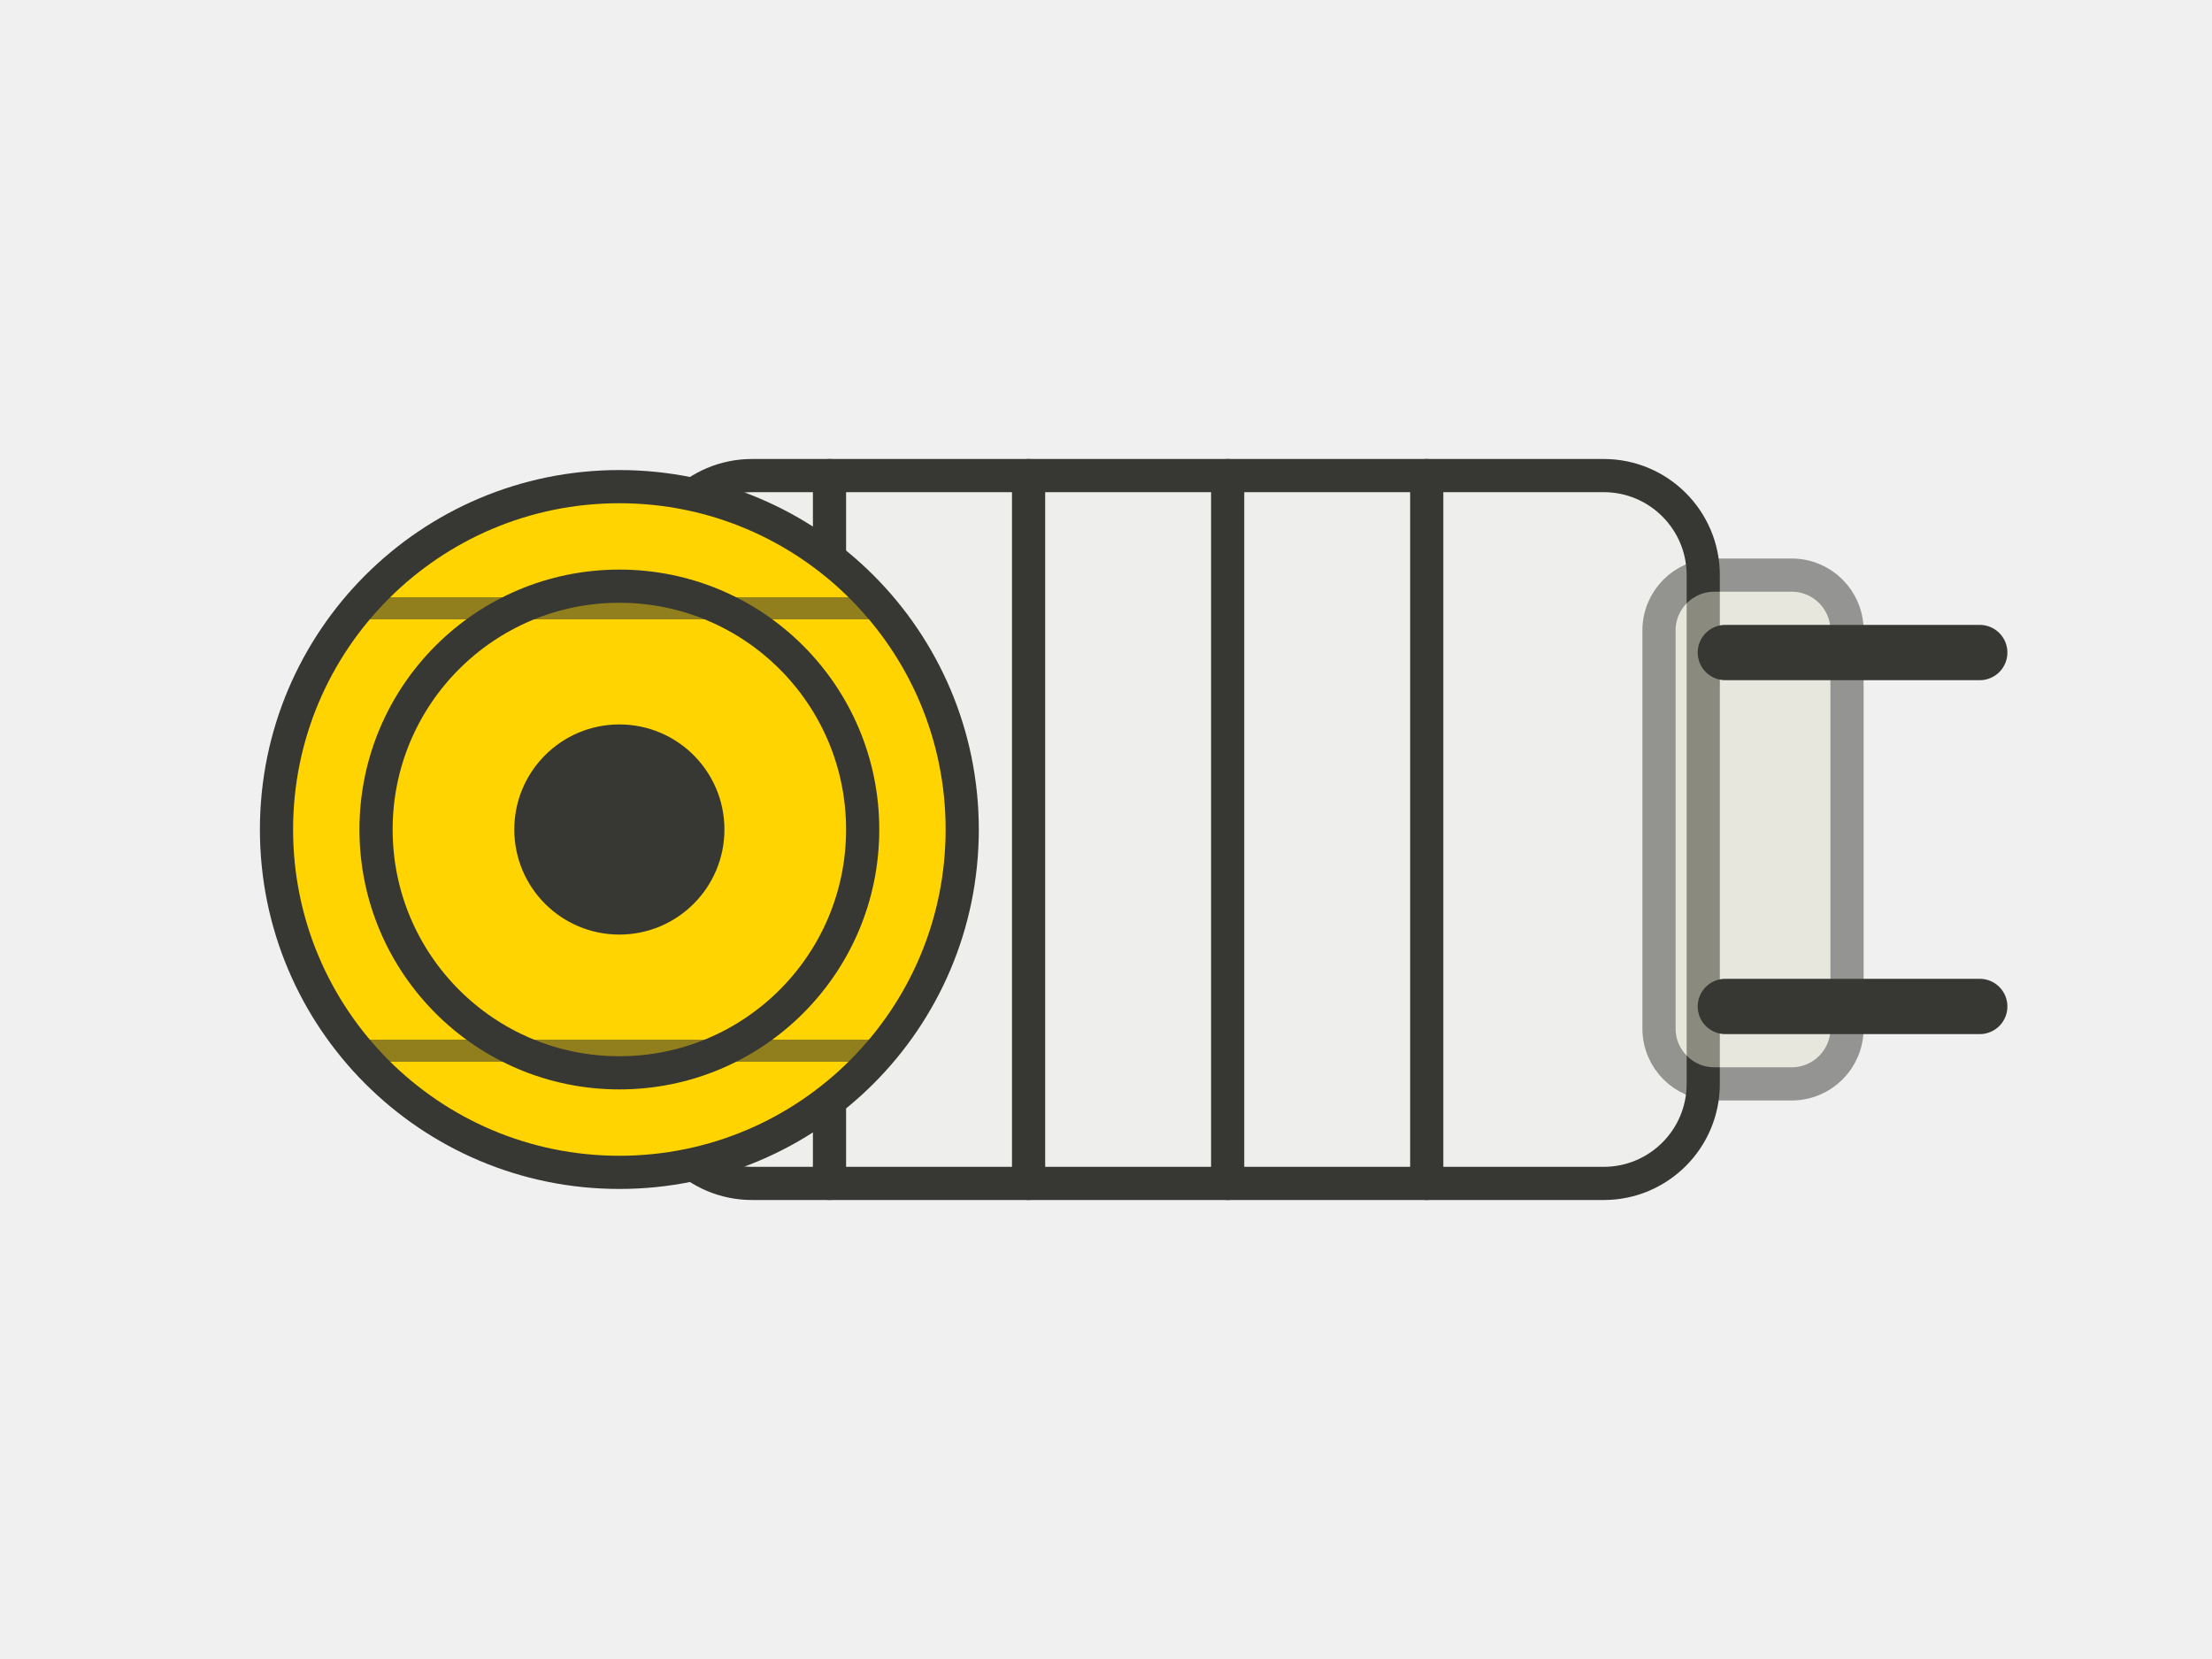
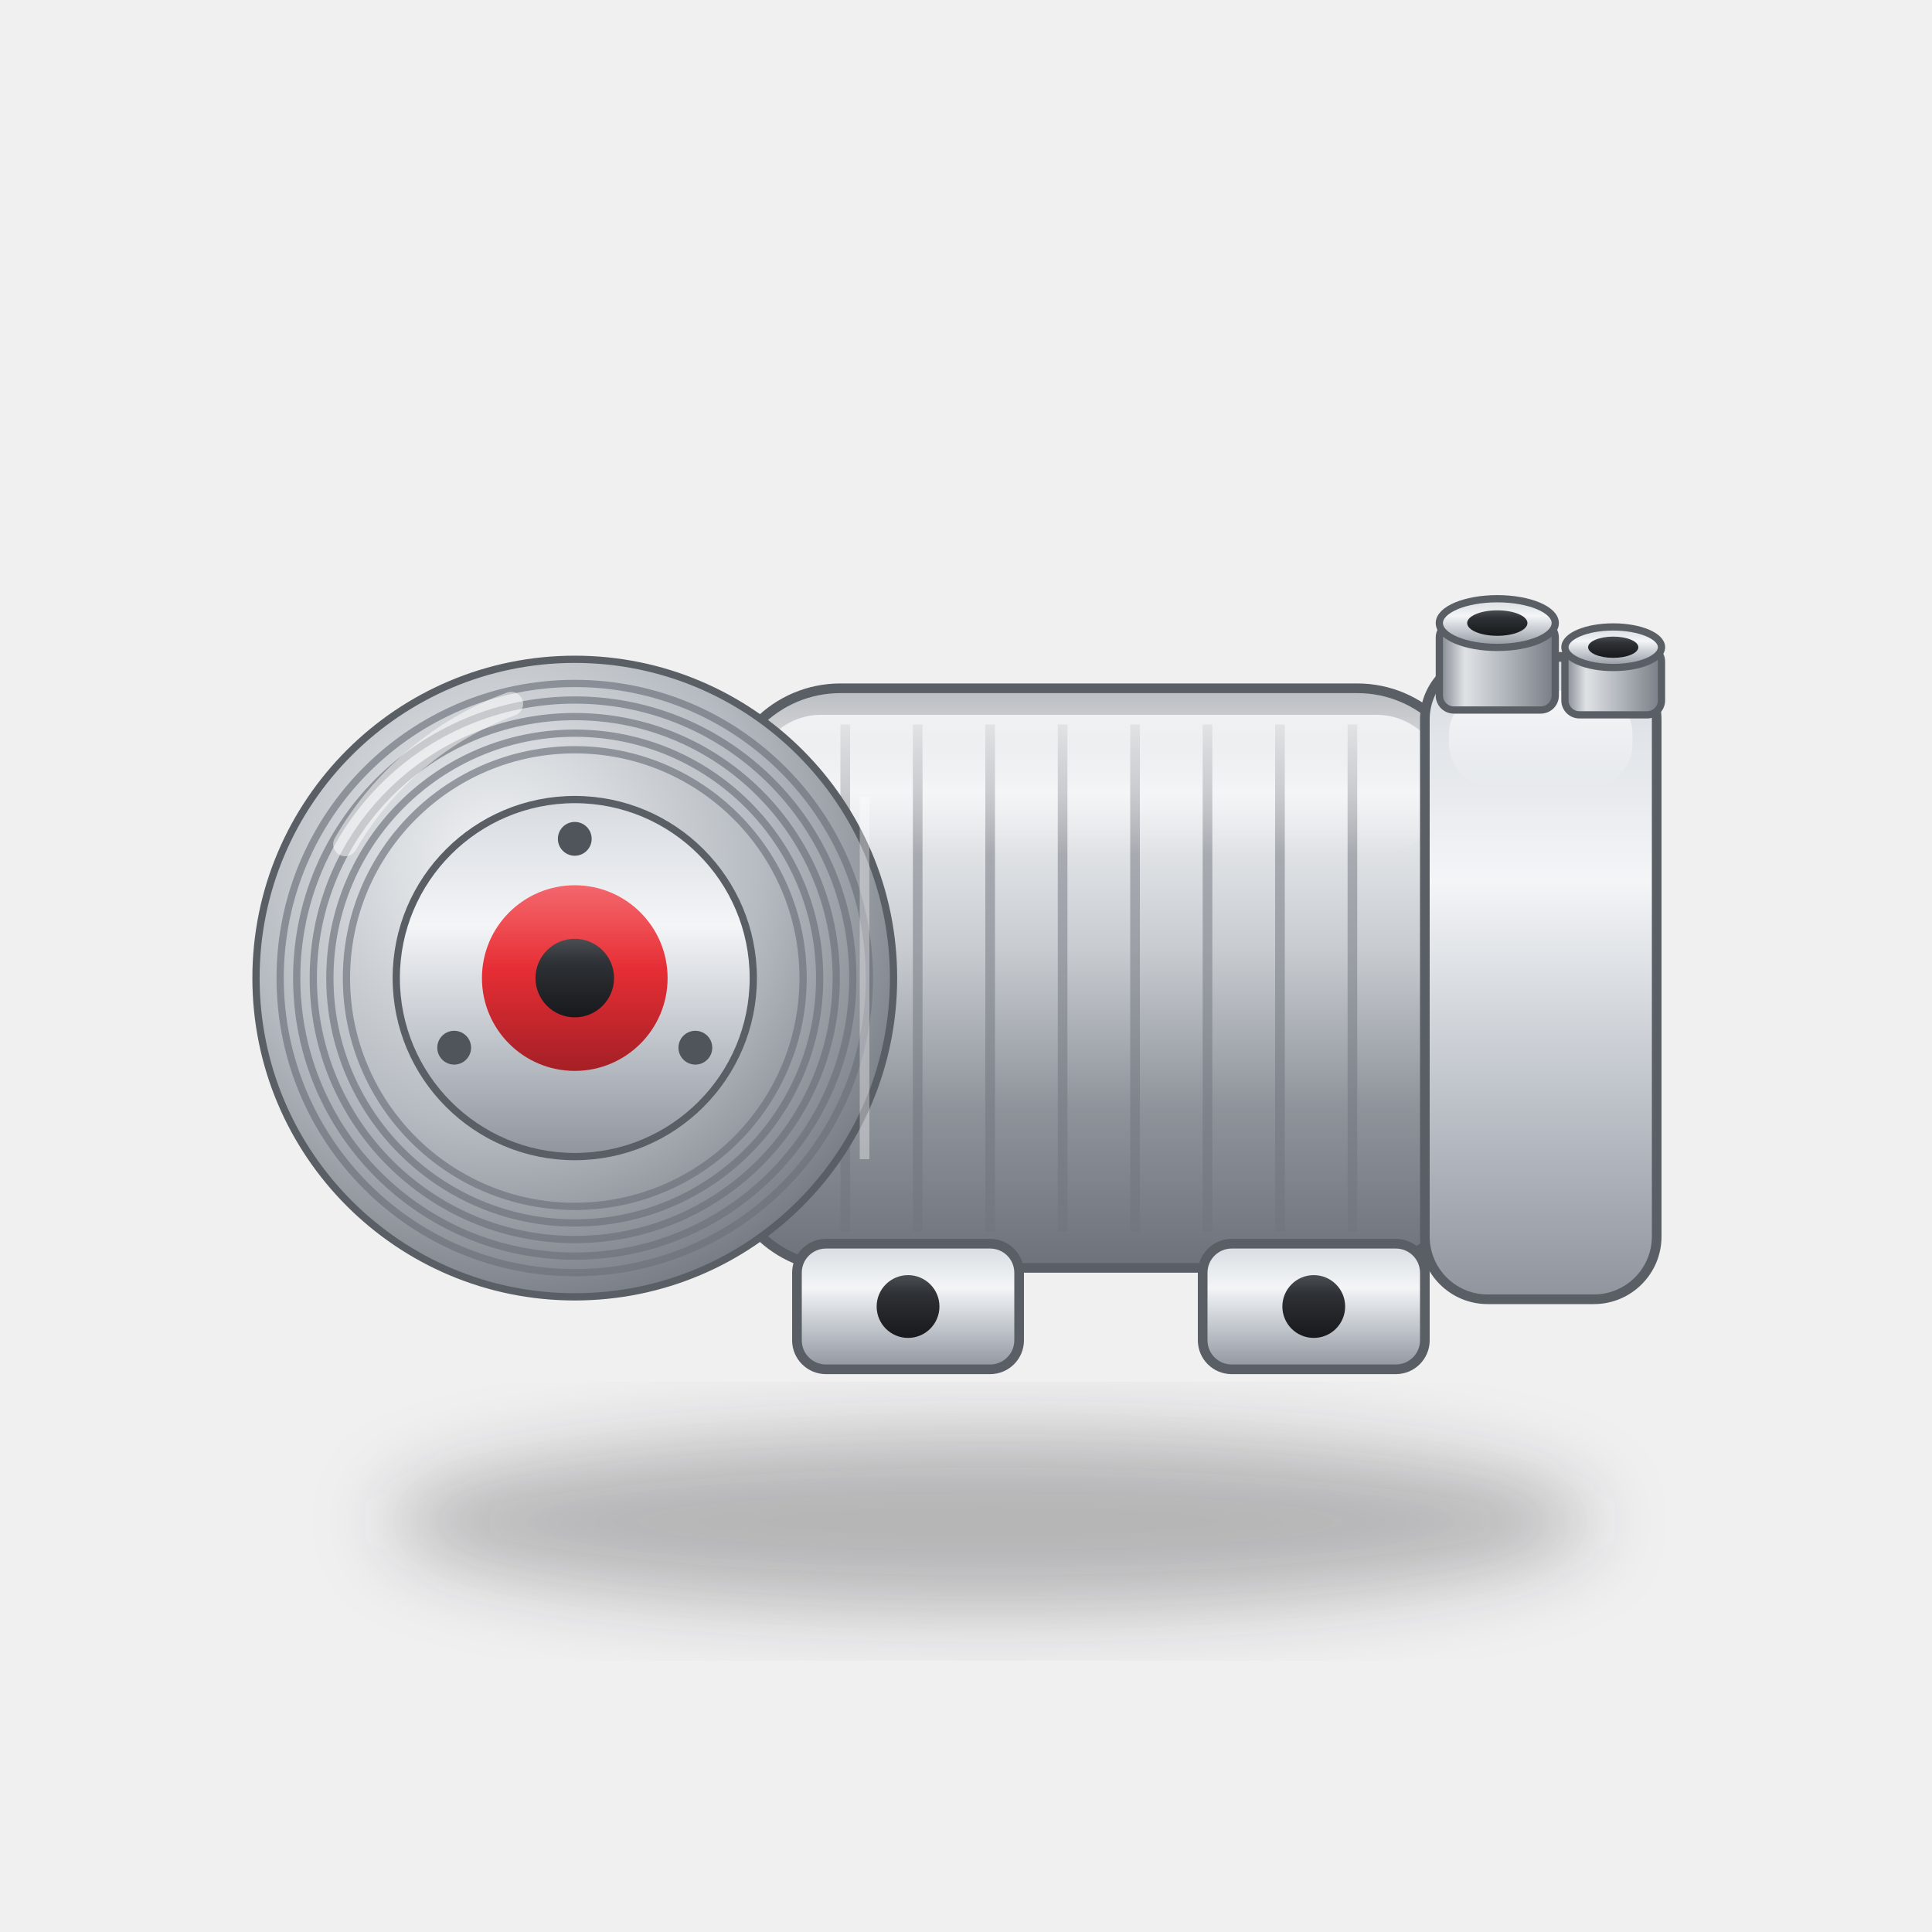
- <svg xmlns="http://www.w3.org/2000/svg" viewBox="0 0 400 300" role="img" aria-label="Klima kompresörü">
-   <g fill="none" stroke="#373733" stroke-width="6" stroke-linejoin="round" stroke-linecap="round">
-     <rect x="118" y="86" width="190" height="128" rx="18" fill="#eeeeec" />
-     <path d="M150 86v128M186 86v128M222 86v128M258 86v128" />
-     <rect x="300" y="104" width="34" height="92" rx="10" fill="#dedeca" opacity=".5" />
-     <circle cx="112" cy="150" r="62" fill="#ffd400" />
-     <circle cx="112" cy="150" r="44" />
-     <circle cx="112" cy="150" r="16" fill="#373733" />
-     <path d="M66 110h92M66 190h92" stroke-width="4" opacity=".55" />
-     <path d="M312 118h46M312 182h46" stroke-width="10" stroke-linecap="round" />
-   </g>
+ <svg xmlns="http://www.w3.org/2000/svg" viewBox="0 0 800 800" width="800" height="800" role="img">
+   <defs>
+     <radialGradient id="bg" cx="50%" cy="42%" r="72%">
+       <stop offset="0%" stop-color="#fbfbfa" />
+       <stop offset="100%" stop-color="#ececea" />
+     </radialGradient>
+     <linearGradient id="steel" x1="0" y1="0" x2="0" y2="1">
+       <stop offset="0%" stop-color="#b9bcc0" />
+       <stop offset="18%" stop-color="#eef0f2" />
+       <stop offset="45%" stop-color="#c8ccd1" />
+       <stop offset="72%" stop-color="#8f949b" />
+       <stop offset="100%" stop-color="#6d727a" />
+     </linearGradient>
+     <linearGradient id="steelX" x1="0" y1="0" x2="1" y2="0">
+       <stop offset="0%" stop-color="#80858d" />
+       <stop offset="22%" stop-color="#dfe2e5" />
+       <stop offset="55%" stop-color="#b4b9bf" />
+       <stop offset="100%" stop-color="#787d85" />
+     </linearGradient>
+     <linearGradient id="alu" x1="0" y1="0" x2="0" y2="1">
+       <stop offset="0%" stop-color="#d7dbe0" />
+       <stop offset="35%" stop-color="#f3f5f7" />
+       <stop offset="70%" stop-color="#bcc1c8" />
+       <stop offset="100%" stop-color="#90959d" />
+     </linearGradient>
+     <linearGradient id="dark" x1="0" y1="0" x2="0" y2="1">
+       <stop offset="0%" stop-color="#4a4d52" />
+       <stop offset="30%" stop-color="#2e3135" />
+       <stop offset="100%" stop-color="#17191c" />
+     </linearGradient>
+     <linearGradient id="brass" x1="0" y1="0" x2="0" y2="1">
+       <stop offset="0%" stop-color="#e3c88b" />
+       <stop offset="35%" stop-color="#c9a95b" />
+       <stop offset="100%" stop-color="#8d7332" />
+     </linearGradient>
+     <linearGradient id="red" x1="0" y1="0" x2="0" y2="1">
+       <stop offset="0%" stop-color="#f4585e" />
+       <stop offset="45%" stop-color="#e71a21" />
+       <stop offset="100%" stop-color="#a30f15" />
+     </linearGradient>
+     <linearGradient id="gloss" x1="0" y1="0" x2="0" y2="1">
+       <stop offset="0%" stop-color="#ffffff" stop-opacity="0.75" />
+       <stop offset="100%" stop-color="#ffffff" stop-opacity="0" />
+     </linearGradient>
+     <radialGradient id="hub" cx="38%" cy="32%" r="75%">
+       <stop offset="0%" stop-color="#f2f4f6" />
+       <stop offset="55%" stop-color="#b6bbc1" />
+       <stop offset="100%" stop-color="#70757d" />
+     </radialGradient>
+     <filter id="drop" x="-30%" y="-30%" width="160%" height="160%">
+       <feGaussianBlur stdDeviation="16" />
+     </filter>
+     <filter id="soft" x="-20%" y="-20%" width="140%" height="140%">
+       <feGaussianBlur stdDeviation="4" />
+     </filter>
+   </defs>
+   <ellipse cx="410" cy="630" rx="250" ry="36" fill="#1b1d20" opacity="0.28" filter="url(#drop)" />
+   <rect x="300" y="285" width="310" height="240" rx="48" fill="url(#steel)" stroke="#5a5f66" stroke-width="4" />
+   <line x1="350" y1="300" x2="350" y2="510" stroke="#6f747c" stroke-width="4" opacity="0.5" />
+   <line x1="380" y1="300" x2="380" y2="510" stroke="#6f747c" stroke-width="4" opacity="0.5" />
+   <line x1="410" y1="300" x2="410" y2="510" stroke="#6f747c" stroke-width="4" opacity="0.5" />
+   <line x1="440" y1="300" x2="440" y2="510" stroke="#6f747c" stroke-width="4" opacity="0.5" />
+   <line x1="470" y1="300" x2="470" y2="510" stroke="#6f747c" stroke-width="4" opacity="0.5" />
+   <line x1="500" y1="300" x2="500" y2="510" stroke="#6f747c" stroke-width="4" opacity="0.5" />
+   <line x1="530" y1="300" x2="530" y2="510" stroke="#6f747c" stroke-width="4" opacity="0.5" />
+   <line x1="560" y1="300" x2="560" y2="510" stroke="#6f747c" stroke-width="4" opacity="0.5" />
+   <rect x="312" y="296" width="286" height="58" rx="28" fill="url(#gloss)" />
+   <rect x="590" y="272" width="96" height="266" rx="26" fill="url(#alu)" stroke="#5a5f66" stroke-width="4" />
+   <rect x="600" y="286" width="76" height="40" rx="18" fill="url(#gloss)" />
+   <rect x="596" y="258" width="48" height="36" rx="6" fill="url(#steelX)" stroke="#5a5f66" stroke-width="3" />
+   <ellipse cx="620" cy="258" rx="24" ry="10.08" fill="url(#alu)" stroke="#5a5f66" stroke-width="3" />
+   <ellipse cx="620" cy="258" rx="12.48" ry="5.28" fill="url(#dark)" />
+   <rect x="648" y="268" width="40" height="28" rx="6" fill="url(#steelX)" stroke="#5a5f66" stroke-width="3" />
+   <ellipse cx="668" cy="268" rx="20" ry="8.4" fill="url(#alu)" stroke="#5a5f66" stroke-width="3" />
+   <ellipse cx="668" cy="268" rx="10.4" ry="4.4" fill="url(#dark)" />
+   <rect x="330" y="515" width="92" height="52" rx="12" fill="url(#alu)" stroke="#5a5f66" stroke-width="4" />
+   <rect x="498" y="515" width="92" height="52" rx="12" fill="url(#alu)" stroke="#5a5f66" stroke-width="4" />
+   <circle cx="376" cy="541" r="13" fill="url(#dark)" />
+   <circle cx="544" cy="541" r="13" fill="url(#dark)" />
+   <circle cx="238" cy="405" r="132" fill="url(#hub)" stroke="#5a5f66" stroke-width="3" />
+   <circle cx="238" cy="405" r="122" fill="none" stroke="#6b7079" stroke-width="3" opacity="0.65" />
+   <circle cx="238" cy="405" r="115.136" fill="none" stroke="#6b7079" stroke-width="3" opacity="0.65" />
+   <circle cx="238" cy="405" r="108.272" fill="none" stroke="#6b7079" stroke-width="3" opacity="0.65" />
+   <circle cx="238" cy="405" r="101.408" fill="none" stroke="#6b7079" stroke-width="3" opacity="0.65" />
+   <circle cx="238" cy="405" r="94.544" fill="none" stroke="#6b7079" stroke-width="3" opacity="0.65" />
+   <circle cx="238" cy="405" r="73.92" fill="url(#alu)" stroke="#5a5f66" stroke-width="3" />
+   <circle cx="238" cy="405" r="38.438" fill="url(#red)" opacity="0.9" />
+   <circle cx="238" cy="405" r="16.262" fill="url(#dark)" />
+   <circle cx="238" cy="347.342" r="7" fill="#50555c" />
+   <circle cx="287.933" cy="433.829" r="7" fill="#50555c" />
+   <circle cx="188.067" cy="433.829" r="7" fill="#50555c" />
+   <path d="M 142.96 349.56 a 132 132 0 0 1 68.64 -58.08" fill="none" stroke="#ffffff" stroke-width="10" stroke-linecap="round" opacity="0.5" />
+   <rect x="356" y="330" width="4" height="150" fill="#ffffff" opacity="0.35" />
</svg>
